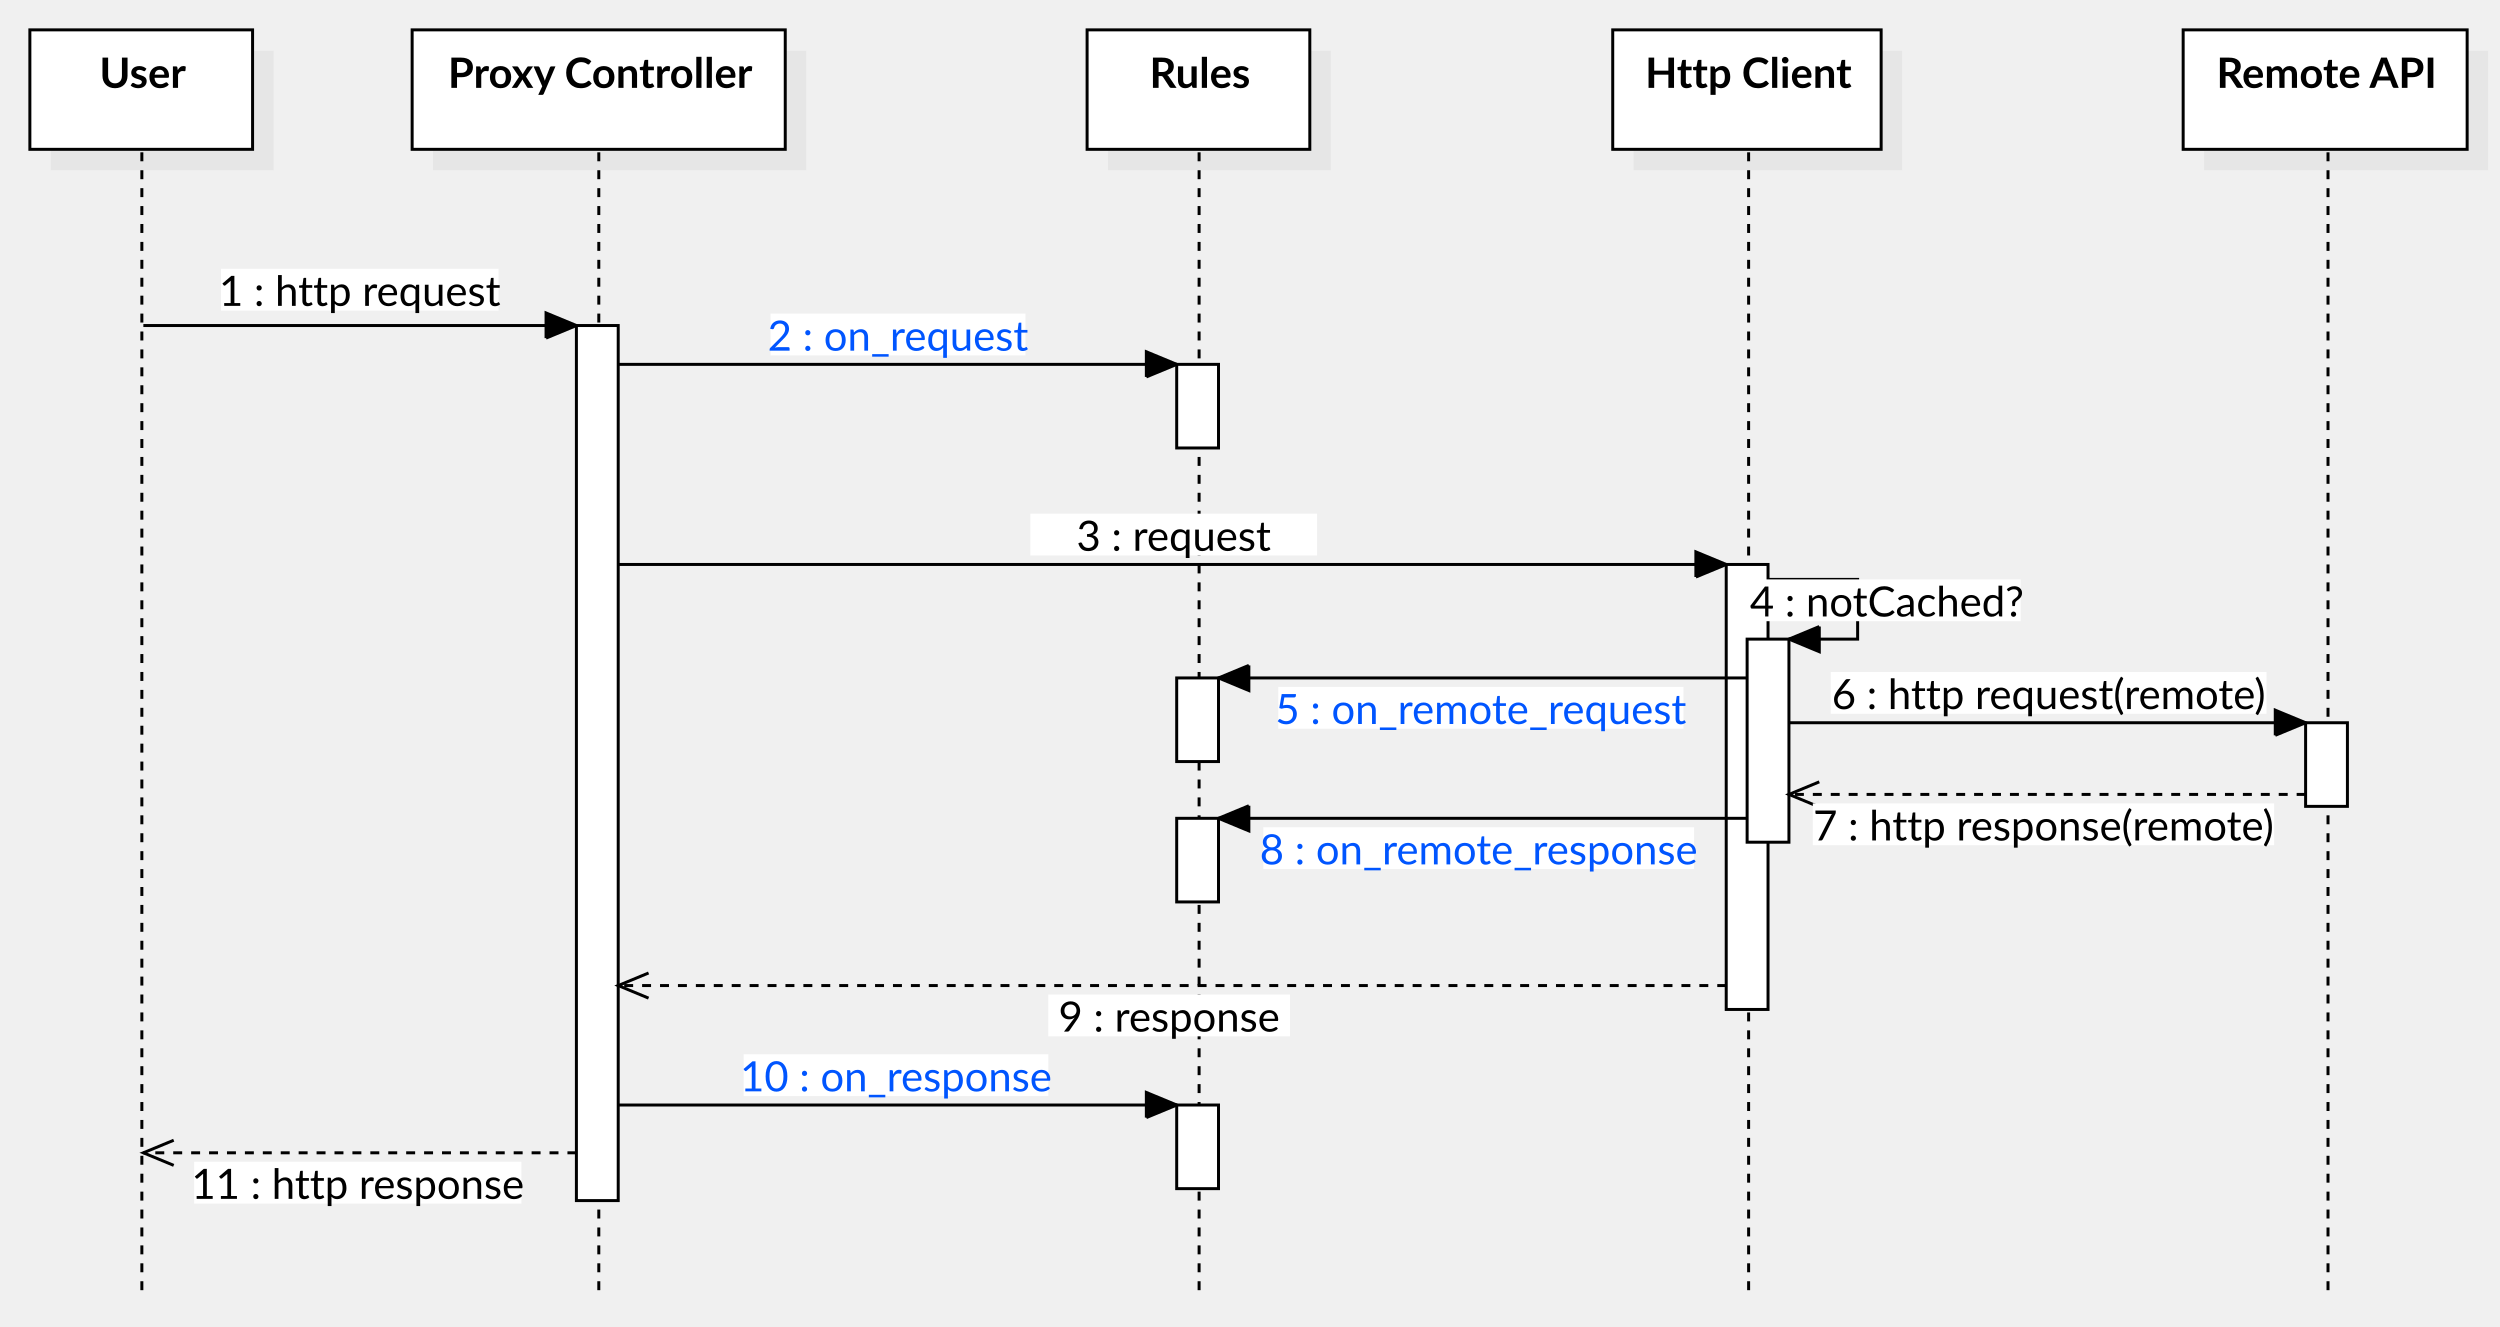
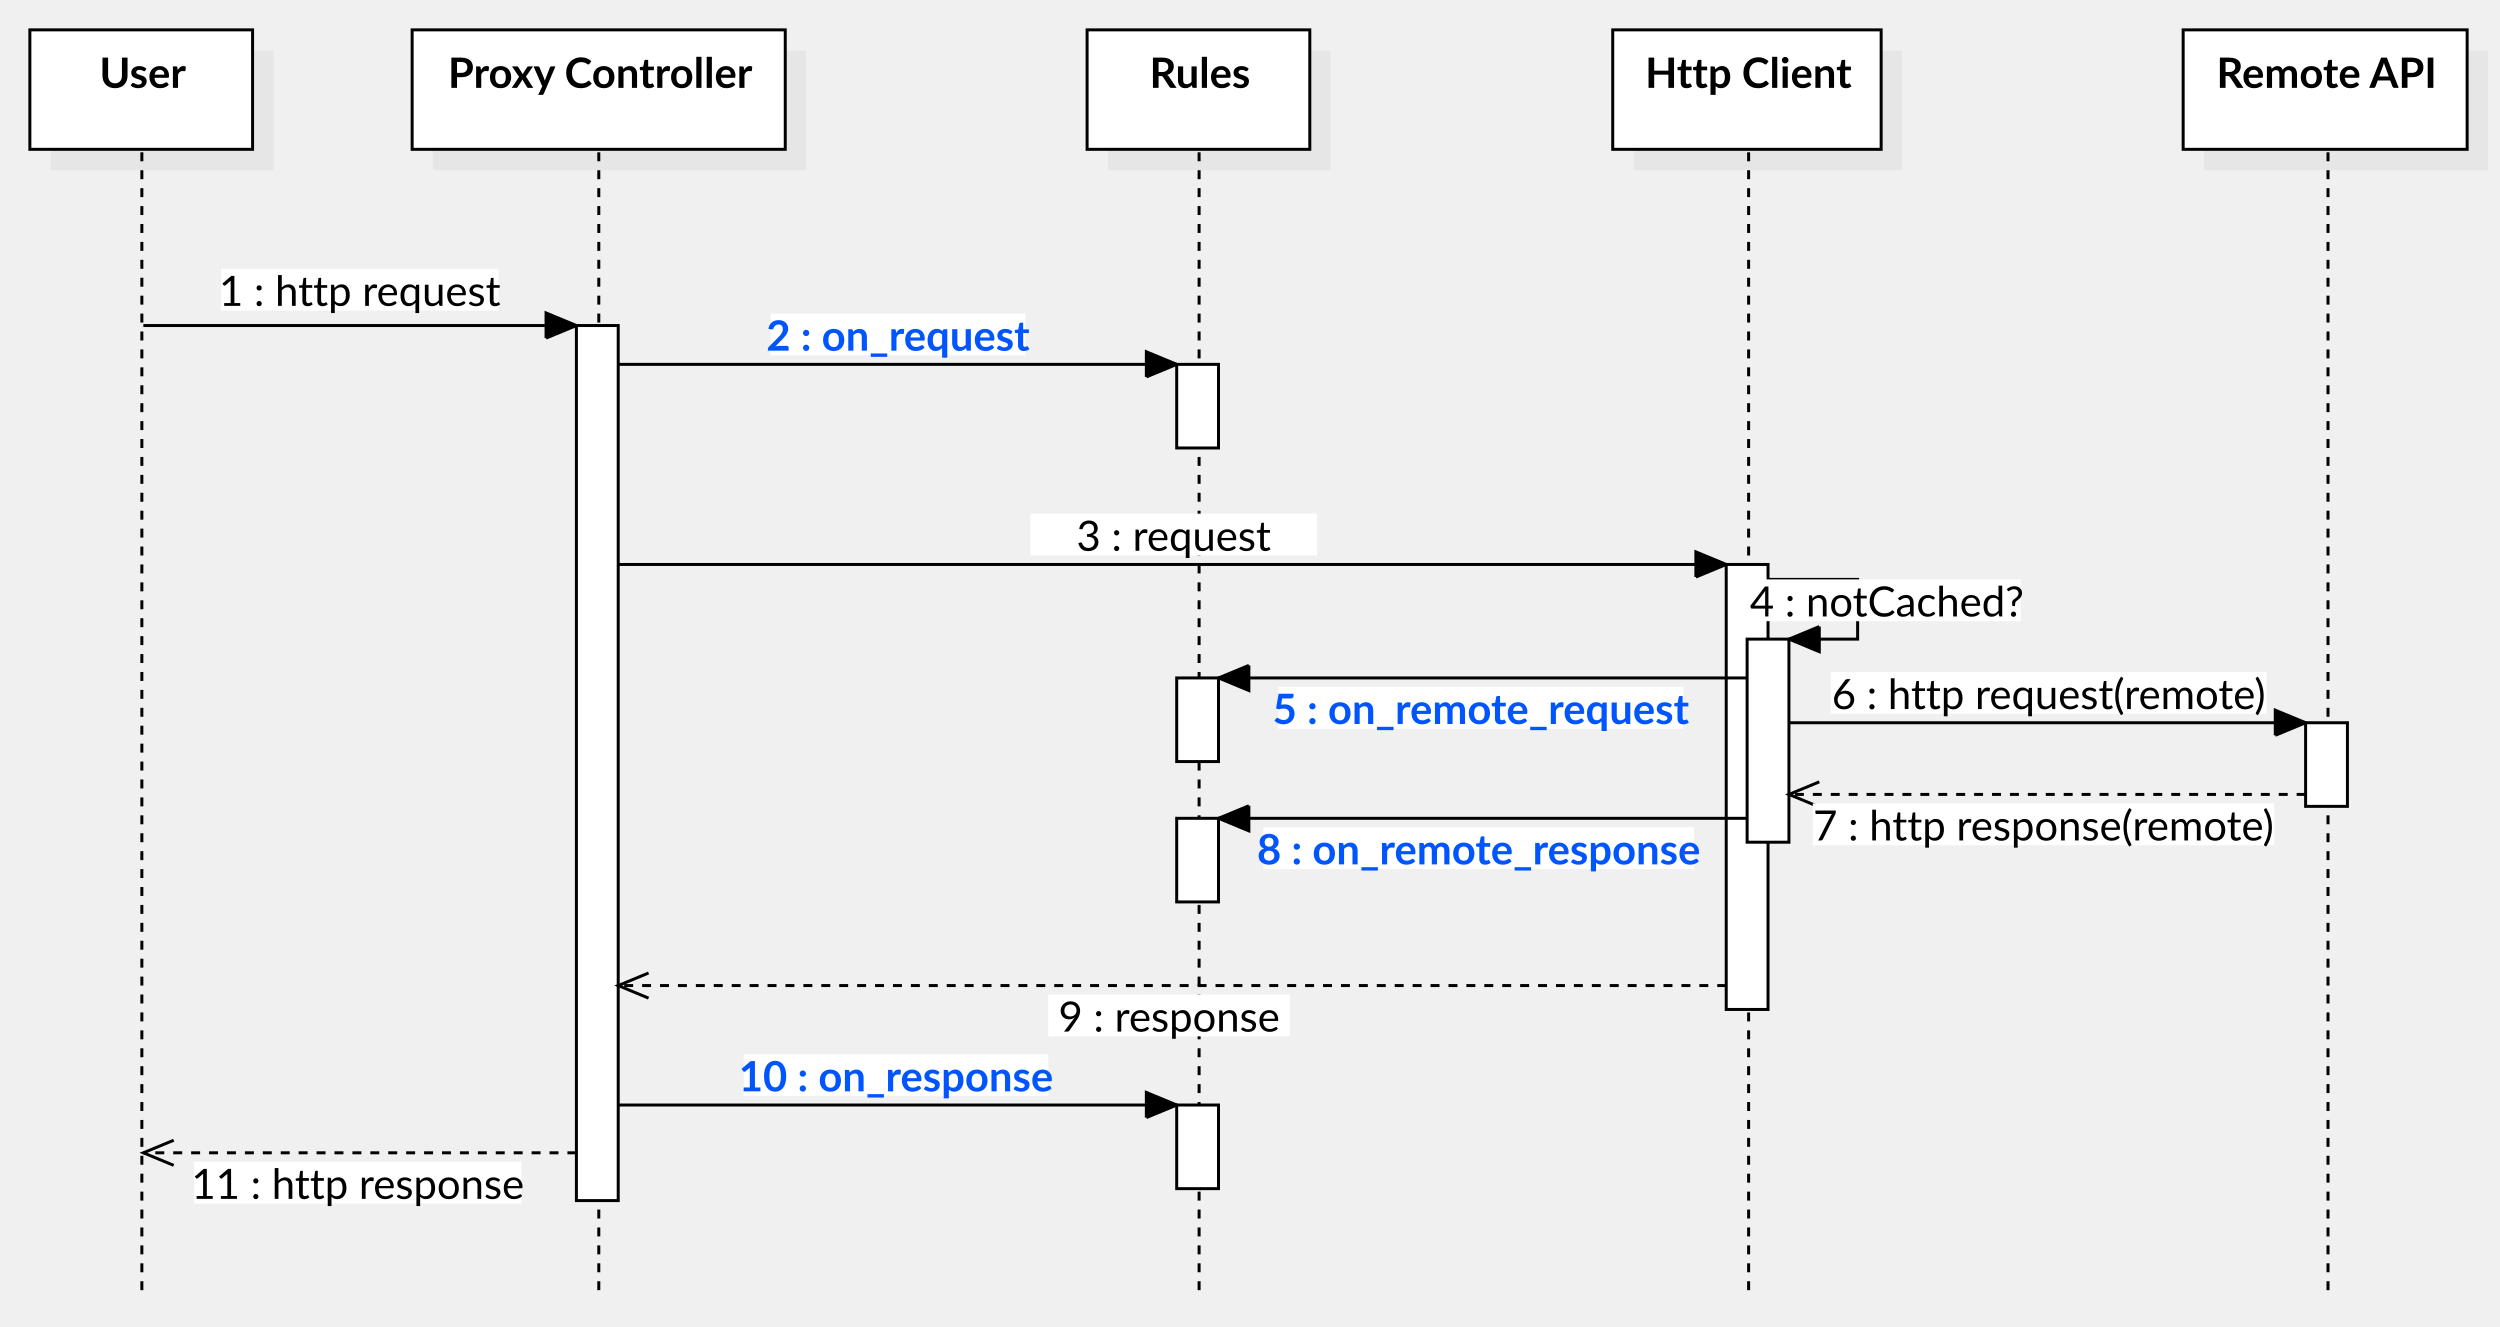
<svg xmlns="http://www.w3.org/2000/svg" version="1.1" width="837.089" height="444">
  <defs />
  <g>
    <g>
      <rect fill="#C0C0C0" stroke="none" x="87" y="47" width="74.572" height="40" transform="matrix(1 0 0 1 -70 -30)" fill-opacity="0.2" />
    </g>
    <g>
      <rect fill="#ffffff" stroke="none" x="80" y="40" width="74.572" height="40" transform="matrix(1 0 0 1 -70 -30)" />
    </g>
    <g>
      <path fill="none" stroke="#000000" paint-order="fill stroke markers" d=" M 10 10 L 84.572 10 L 84.572 50 L 10 50 L 10 10 Z Z" stroke-miterlimit="10" stroke-dasharray="" />
    </g>
    <g>
      <g>
        <path fill="none" stroke="none" />
-         <text fill="#000000" stroke="none" font-family="Lato" font-size="14px" font-style="normal" font-weight="bold" text-decoration="undefined" x="117.786" y="54" text-anchor="middle" dominant-baseline="central" transform="matrix(1 0 0 1 -70 -30)">User</text>
+         <text fill="#000000" stroke="none" font-family="Lato" font-size="14px" font-style="normal" font-weight="bold" text-decoration="undefined" x="117.786" y="54" text-anchor="middle" dominant-baseline="central" transform="matrix(1 0 0 1 -70 -30)">User
+                 </text>
      </g>
    </g>
    <g>
      <path fill="none" stroke="#000000" paint-order="fill stroke markers" d=" M 47.5 51 L 47.5 434" stroke-miterlimit="10" stroke-dasharray="3" />
    </g>
    <g>
      <rect fill="#C0C0C0" stroke="none" x="215" y="47" width="124.93" height="40" transform="matrix(1 0 0 1 -70 -30)" fill-opacity="0.2" />
    </g>
    <g>
      <rect fill="#ffffff" stroke="none" x="208" y="40" width="124.93" height="40" transform="matrix(1 0 0 1 -70 -30)" />
    </g>
    <g>
      <path fill="none" stroke="#000000" paint-order="fill stroke markers" d=" M 138 10 L 262.93 10 L 262.93 50 L 138 50 L 138 10 Z Z" stroke-miterlimit="10" stroke-dasharray="" />
    </g>
    <g>
      <g>
        <path fill="none" stroke="none" />
-         <text fill="#000000" stroke="none" font-family="Lato" font-size="14px" font-style="normal" font-weight="bold" text-decoration="undefined" x="270.965" y="54" text-anchor="middle" dominant-baseline="central" transform="matrix(1 0 0 1 -70 -30)">Proxy Controller</text>
+         <text fill="#000000" stroke="none" font-family="Lato" font-size="14px" font-style="normal" font-weight="bold" text-decoration="undefined" x="270.965" y="54" text-anchor="middle" dominant-baseline="central" transform="matrix(1 0 0 1 -70 -30)">Proxy Controller
+                 </text>
      </g>
    </g>
    <g>
      <path fill="none" stroke="#000000" paint-order="fill stroke markers" d=" M 200.5 51 L 200.5 434" stroke-miterlimit="10" stroke-dasharray="3" />
    </g>
    <g>
      <rect fill="#C0C0C0" stroke="none" x="617" y="47" width="89.874" height="40" transform="matrix(1 0 0 1 -70 -30)" fill-opacity="0.2" />
    </g>
    <g>
      <rect fill="#ffffff" stroke="none" x="610" y="40" width="89.874" height="40" transform="matrix(1 0 0 1 -70 -30)" />
    </g>
    <g>
      <path fill="none" stroke="#000000" paint-order="fill stroke markers" d=" M 540 10 L 629.874 10 L 629.874 50 L 540 50 L 540 10 Z Z" stroke-miterlimit="10" stroke-dasharray="" />
    </g>
    <g>
      <g>
        <path fill="none" stroke="none" />
-         <text fill="#000000" stroke="none" font-family="Lato" font-size="14px" font-style="normal" font-weight="bold" text-decoration="undefined" x="655.437" y="54" text-anchor="middle" dominant-baseline="central" transform="matrix(1 0 0 1 -70 -30)">Http Client</text>
+         <text fill="#000000" stroke="none" font-family="Lato" font-size="14px" font-style="normal" font-weight="bold" text-decoration="undefined" x="655.437" y="54" text-anchor="middle" dominant-baseline="central" transform="matrix(1 0 0 1 -70 -30)">Http Client
+                 </text>
      </g>
    </g>
    <g>
      <path fill="none" stroke="#000000" paint-order="fill stroke markers" d=" M 585.5 51 L 585.5 434" stroke-miterlimit="10" stroke-dasharray="3" />
    </g>
    <g>
      <rect fill="#C0C0C0" stroke="none" x="808" y="47" width="95.089" height="40" transform="matrix(1 0 0 1 -70 -30)" fill-opacity="0.2" />
    </g>
    <g>
      <rect fill="#ffffff" stroke="none" x="801" y="40" width="95.089" height="40" transform="matrix(1 0 0 1 -70 -30)" />
    </g>
    <g>
      <path fill="none" stroke="#000000" paint-order="fill stroke markers" d=" M 731 10 L 826.089 10 L 826.089 50 L 731 50 L 731 10 Z Z" stroke-miterlimit="10" stroke-dasharray="" />
    </g>
    <g>
      <g>
        <path fill="none" stroke="none" />
-         <text fill="#000000" stroke="none" font-family="Lato" font-size="14px" font-style="normal" font-weight="bold" text-decoration="undefined" x="849.044" y="54" text-anchor="middle" dominant-baseline="central" transform="matrix(1 0 0 1 -70 -30)">Remote API</text>
+         <text fill="#000000" stroke="none" font-family="Lato" font-size="14px" font-style="normal" font-weight="bold" text-decoration="undefined" x="849.044" y="54" text-anchor="middle" dominant-baseline="central" transform="matrix(1 0 0 1 -70 -30)">Remote API
+                 </text>
      </g>
    </g>
    <g>
      <path fill="none" stroke="#000000" paint-order="fill stroke markers" d=" M 779.5 51 L 779.5 434" stroke-miterlimit="10" stroke-dasharray="3" />
    </g>
    <g>
      <rect fill="#C0C0C0" stroke="none" x="441" y="47" width="74.572" height="40" transform="matrix(1 0 0 1 -70 -30)" fill-opacity="0.2" />
    </g>
    <g>
      <rect fill="#ffffff" stroke="none" x="434" y="40" width="74.572" height="40" transform="matrix(1 0 0 1 -70 -30)" />
    </g>
    <g>
      <path fill="none" stroke="#000000" paint-order="fill stroke markers" d=" M 364 10 L 438.572 10 L 438.572 50 L 364 50 L 364 10 Z Z" stroke-miterlimit="10" stroke-dasharray="" />
    </g>
    <g>
      <g>
        <path fill="none" stroke="none" />
-         <text fill="#000000" stroke="none" font-family="Lato" font-size="14px" font-style="normal" font-weight="bold" text-decoration="undefined" x="471.786" y="54" text-anchor="middle" dominant-baseline="central" transform="matrix(1 0 0 1 -70 -30)">Rules</text>
+         <text fill="#000000" stroke="none" font-family="Lato" font-size="14px" font-style="normal" font-weight="bold" text-decoration="undefined" x="471.786" y="54" text-anchor="middle" dominant-baseline="central" transform="matrix(1 0 0 1 -70 -30)">Rules
+                 </text>
      </g>
    </g>
    <g>
      <path fill="none" stroke="#000000" paint-order="fill stroke markers" d=" M 401.5 51 L 401.5 434" stroke-miterlimit="10" stroke-dasharray="3" />
    </g>
    <g>
      <path fill="none" stroke="#000000" paint-order="fill stroke markers" d=" M 48 109 L 193 109" stroke-miterlimit="10" stroke-dasharray="" />
    </g>
    <g>
      <path fill="#000000" stroke="none" paint-order="stroke fill markers" d=" M 182.837 113.21 L 193 109 L 182.837 104.79" />
    </g>
    <g>
      <path fill="none" stroke="#000000" paint-order="fill stroke markers" d=" M 182.837 113.21 L 193 109 L 182.837 104.79 L 182.837 113.21" stroke-miterlimit="10" stroke-dasharray="" />
    </g>
    <g>
      <rect fill="#ffffff" stroke="none" x="144" y="120" width="92.932" height="14" transform="matrix(1 0 0 1 -70 -30)" />
    </g>
    <g>
      <g>
        <path fill="none" stroke="none" />
-         <text fill="#000000" stroke="none" font-family="Lato" font-size="14px" font-style="normal" font-weight="normal" text-decoration="undefined" x="190.466" y="127" text-anchor="middle" dominant-baseline="central" transform="matrix(1 0 0 1 -70 -30)">1 : http request</text>
+         <text fill="#000000" stroke="none" font-family="Lato" font-size="14px" font-style="normal" font-weight="normal" text-decoration="undefined" x="190.466" y="127" text-anchor="middle" dominant-baseline="central" transform="matrix(1 0 0 1 -70 -30)">1 : http
+                     request
+                 </text>
      </g>
    </g>
    <g>
      <rect fill="#ffffff" stroke="none" x="263" y="139" width="14" height="293" transform="matrix(1 0 0 1 -70 -30)" />
    </g>
    <g>
      <path fill="none" stroke="#000000" paint-order="fill stroke markers" d=" M 193 109 L 207 109 L 207 402 L 193 402 L 193 109 Z Z" stroke-miterlimit="10" stroke-dasharray="" />
    </g>
    <g>
      <path fill="none" stroke="#000000" paint-order="fill stroke markers" d=" M 207 122 L 394 122" stroke-miterlimit="10" stroke-dasharray="" />
    </g>
    <g>
      <path fill="#000000" stroke="none" paint-order="stroke fill markers" d=" M 383.837 126.21 L 394 122 L 383.837 117.79" />
    </g>
    <g>
      <path fill="none" stroke="#000000" paint-order="fill stroke markers" d=" M 383.837 126.21 L 394 122 L 383.837 117.79 L 383.837 126.21" stroke-miterlimit="10" stroke-dasharray="" />
    </g>
    <g>
      <rect fill="#ffffff" stroke="none" x="328" y="135" width="85.358" height="14" transform="matrix(1 0 0 1 -70 -30)" />
    </g>
    <g>
      <g>
        <path fill="none" stroke="none" />
-         <text fill="#0055FF" stroke="none" font-family="Lato" font-size="14px" font-style="normal" font-weight="normal" text-decoration="undefined" x="370.679" y="142" text-anchor="middle" dominant-baseline="central" transform="matrix(1 0 0 1 -70 -30)">2 : on_request</text>
+         <a href="./on_request.html" style="text-decoration: none">
+           <text fill="#0055FF" stroke="none" font-family="Lato" font-size="14px" font-style="normal" font-weight="bolder" text-decoration="undefined" x="370.679" y="142" text-anchor="middle" dominant-baseline="central" transform="matrix(1 0 0 1 -70 -30)">2 :
+                         on_request
+                     </text>
+         </a>
      </g>
    </g>
    <g>
      <rect fill="#ffffff" stroke="none" x="464" y="152" width="14" height="28" transform="matrix(1 0 0 1 -70 -30)" />
    </g>
    <g>
      <path fill="none" stroke="#000000" paint-order="fill stroke markers" d=" M 394 122 L 408 122 L 408 150 L 394 150 L 394 122 Z Z" stroke-miterlimit="10" stroke-dasharray="" />
    </g>
    <g>
      <path fill="none" stroke="#000000" paint-order="fill stroke markers" d=" M 207 189 L 578 189" stroke-miterlimit="10" stroke-dasharray="" />
    </g>
    <g>
      <path fill="#000000" stroke="none" paint-order="stroke fill markers" d=" M 567.837 193.21 L 578 189 L 567.837 184.79" />
    </g>
    <g>
      <path fill="none" stroke="#000000" paint-order="fill stroke markers" d=" M 567.837 193.21 L 578 189 L 567.837 184.79 L 567.837 193.21" stroke-miterlimit="10" stroke-dasharray="" />
    </g>
    <g>
      <rect fill="#ffffff" stroke="none" x="415" y="202" width="95.998" height="14" transform="matrix(1 0 0 1 -70 -30)" />
    </g>
    <g>
      <g>
        <path fill="none" stroke="none" />
-         <text fill="#000000" stroke="none" font-family="Lato" font-size="14px" font-style="normal" font-weight="normal" text-decoration="undefined" x="462.999" y="209" text-anchor="middle" dominant-baseline="central" transform="matrix(1 0 0 1 -70 -30)">3 : request</text>
+         <text fill="#000000" stroke="none" font-family="Lato" font-size="14px" font-style="normal" font-weight="normal" text-decoration="undefined" x="462.999" y="209" text-anchor="middle" dominant-baseline="central" transform="matrix(1 0 0 1 -70 -30)">3 : request
+                 </text>
      </g>
    </g>
    <g>
      <rect fill="#ffffff" stroke="none" x="648" y="219" width="14" height="149" transform="matrix(1 0 0 1 -70 -30)" />
    </g>
    <g>
      <path fill="none" stroke="#000000" paint-order="fill stroke markers" d=" M 578 189 L 592 189 L 592 338 L 578 338 L 578 189 Z Z" stroke-miterlimit="10" stroke-dasharray="" />
    </g>
    <g>
      <path fill="none" stroke="#000000" paint-order="fill stroke markers" d=" M 592 194 L 622 194 L 622 214 L 599 214" stroke-miterlimit="10" stroke-dasharray="" />
    </g>
    <g>
      <path fill="#000000" stroke="none" paint-order="stroke fill markers" d=" M 609.163 209.79 L 599 214 L 609.163 218.21" />
    </g>
    <g>
      <path fill="none" stroke="#000000" paint-order="fill stroke markers" d=" M 609.163 209.79 L 599 214 L 609.163 218.21 L 609.163 209.79" stroke-miterlimit="10" stroke-dasharray="" />
    </g>
    <g>
      <rect fill="#ffffff" stroke="none" x="657" y="224" width="89.586" height="14" transform="matrix(1 0 0 1 -70 -30)" />
    </g>
    <g>
      <g>
        <path fill="none" stroke="none" />
-         <text fill="#000000" stroke="none" font-family="Lato" font-size="14px" font-style="normal" font-weight="normal" text-decoration="undefined" x="701.793" y="231" text-anchor="middle" dominant-baseline="central" transform="matrix(1 0 0 1 -70 -30)">4 : notCached?</text>
+         <text fill="#000000" stroke="none" font-family="Lato" font-size="14px" font-style="normal" font-weight="normal" text-decoration="undefined" x="701.793" y="231" text-anchor="middle" dominant-baseline="central" transform="matrix(1 0 0 1 -70 -30)">4 : notCached?
+                 </text>
      </g>
    </g>
    <g>
      <rect fill="#ffffff" stroke="none" x="655" y="244" width="14" height="68" transform="matrix(1 0 0 1 -70 -30)" />
    </g>
    <g>
      <path fill="none" stroke="#000000" paint-order="fill stroke markers" d=" M 585 214 L 599 214 L 599 282 L 585 282 L 585 214 Z Z" stroke-miterlimit="10" stroke-dasharray="" />
    </g>
    <g>
      <path fill="none" stroke="#000000" paint-order="fill stroke markers" d=" M 585 227 L 408 227" stroke-miterlimit="10" stroke-dasharray="" />
    </g>
    <g>
      <path fill="#000000" stroke="none" paint-order="stroke fill markers" d=" M 418.163 222.79 L 408 227 L 418.163 231.21" />
    </g>
    <g>
      <path fill="none" stroke="#000000" paint-order="fill stroke markers" d=" M 418.163 222.79 L 408 227 L 418.163 231.21 L 418.163 222.79" stroke-miterlimit="10" stroke-dasharray="" />
    </g>
    <g>
      <rect fill="#ffffff" stroke="none" x="498" y="260" width="135.688" height="14" transform="matrix(1 0 0 1 -70 -30)" />
    </g>
    <g>
      <g>
        <path fill="none" stroke="none" />
-         <text fill="#0055FF" stroke="none" font-family="Lato" font-size="14px" font-style="normal" font-weight="normal" text-decoration="undefined" x="565.844" y="267" text-anchor="middle" dominant-baseline="central" transform="matrix(1 0 0 1 -70 -30)">5 : on_remote_request</text>
+         <a href="./on_remote_request.html" style="text-decoration: none">
+           <text fill="#0055FF" stroke="none" font-family="Lato" font-size="14px" font-style="normal" font-weight="bolder" text-decoration="undefined" x="565.844" y="267" text-anchor="middle" dominant-baseline="central" transform="matrix(1 0 0 1 -70 -30)">5 :
+                         on_remote_request
+                     </text>
+         </a>
      </g>
    </g>
    <g>
      <rect fill="#ffffff" stroke="none" x="464" y="257" width="14" height="28" transform="matrix(1 0 0 1 -70 -30)" />
    </g>
    <g>
      <path fill="none" stroke="#000000" paint-order="fill stroke markers" d=" M 394 227 L 408 227 L 408 255 L 394 255 L 394 227 Z Z" stroke-miterlimit="10" stroke-dasharray="" />
    </g>
    <g>
      <path fill="none" stroke="#000000" paint-order="fill stroke markers" d=" M 599 242 L 772 242" stroke-miterlimit="10" stroke-dasharray="" />
    </g>
    <g>
      <path fill="#000000" stroke="none" paint-order="stroke fill markers" d=" M 761.837 246.21 L 772 242 L 761.837 237.79" />
    </g>
    <g>
      <path fill="none" stroke="#000000" paint-order="fill stroke markers" d=" M 761.837 246.21 L 772 242 L 761.837 237.79 L 761.837 246.21" stroke-miterlimit="10" stroke-dasharray="" />
    </g>
    <g>
      <rect fill="#ffffff" stroke="none" x="683" y="255" width="145.922" height="14" transform="matrix(1 0 0 1 -70 -30)" />
    </g>
    <g>
      <g>
        <path fill="none" stroke="none" />
-         <text fill="#000000" stroke="none" font-family="Lato" font-size="14px" font-style="normal" font-weight="normal" text-decoration="undefined" x="755.961" y="262" text-anchor="middle" dominant-baseline="central" transform="matrix(1 0 0 1 -70 -30)">6 : http request(remote)</text>
+         <text fill="#000000" stroke="none" font-family="Lato" font-size="14px" font-style="normal" font-weight="normal" text-decoration="undefined" x="755.961" y="262" text-anchor="middle" dominant-baseline="central" transform="matrix(1 0 0 1 -70 -30)">6 : http
+                     request(remote)
+                 </text>
      </g>
    </g>
    <g>
      <rect fill="#ffffff" stroke="none" x="842" y="272" width="14" height="28" transform="matrix(1 0 0 1 -70 -30)" />
    </g>
    <g>
      <path fill="none" stroke="#000000" paint-order="fill stroke markers" d=" M 772 242 L 786 242 L 786 270 L 772 270 L 772 242 Z Z" stroke-miterlimit="10" stroke-dasharray="" />
    </g>
    <g>
      <path fill="none" stroke="#000000" paint-order="fill stroke markers" d=" M 772 266 L 599 266" stroke-miterlimit="10" stroke-dasharray="3" />
    </g>
    <g>
      <path fill="none" stroke="#000000" paint-order="fill stroke markers" d=" M 609.163 261.79 L 599 266 L 609.163 270.21" stroke-miterlimit="10" stroke-dasharray="" />
    </g>
    <g>
      <rect fill="#ffffff" stroke="none" x="677" y="299" width="154.462" height="14" transform="matrix(1 0 0 1 -70 -30)" />
    </g>
    <g>
      <g>
        <path fill="none" stroke="none" />
-         <text fill="#000000" stroke="none" font-family="Lato" font-size="14px" font-style="normal" font-weight="normal" text-decoration="undefined" x="754.231" y="306" text-anchor="middle" dominant-baseline="central" transform="matrix(1 0 0 1 -70 -30)">7 : http response(remote)</text>
+         <text fill="#000000" stroke="none" font-family="Lato" font-size="14px" font-style="normal" font-weight="normal" text-decoration="undefined" x="754.231" y="306" text-anchor="middle" dominant-baseline="central" transform="matrix(1 0 0 1 -70 -30)">7 : http response(remote)
+                 </text>
      </g>
    </g>
    <g>
      <path fill="none" stroke="#000000" paint-order="fill stroke markers" d=" M 585 274 L 408 274" stroke-miterlimit="10" stroke-dasharray="" />
    </g>
    <g>
      <path fill="#000000" stroke="none" paint-order="stroke fill markers" d=" M 418.163 269.79 L 408 274 L 418.163 278.21" />
    </g>
    <g>
      <path fill="none" stroke="#000000" paint-order="fill stroke markers" d=" M 418.163 269.79 L 408 274 L 418.163 278.21 L 418.163 269.79" stroke-miterlimit="10" stroke-dasharray="" />
    </g>
    <g>
      <rect fill="#ffffff" stroke="none" x="493" y="307" width="144.228" height="14" transform="matrix(1 0 0 1 -70 -30)" />
    </g>
    <g>
      <g>
        <path fill="none" stroke="none" />
-         <text fill="#0055FF" stroke="none" font-family="Lato" font-size="14px" font-style="normal" font-weight="normal" text-decoration="undefined" x="565.114" y="314" text-anchor="middle" dominant-baseline="central" transform="matrix(1 0 0 1 -70 -30)">8 : on_remote_response</text>
+         <a href="./on_remote_response.html" style="text-decoration: none">
+           <text fill="#0055FF" stroke="none" font-family="Lato" font-size="14px" font-style="normal" font-weight="bolder" text-decoration="undefined" x="565.114" y="314" text-anchor="middle" dominant-baseline="central" transform="matrix(1 0 0 1 -70 -30)">8 :
+                         on_remote_response
+                     </text>
+         </a>
      </g>
    </g>
    <g>
      <rect fill="#ffffff" stroke="none" x="464" y="304" width="14" height="28" transform="matrix(1 0 0 1 -70 -30)" />
    </g>
    <g>
      <path fill="none" stroke="#000000" paint-order="fill stroke markers" d=" M 394 274 L 408 274 L 408 302 L 394 302 L 394 274 Z Z" stroke-miterlimit="10" stroke-dasharray="" />
    </g>
    <g>
      <path fill="none" stroke="#000000" paint-order="fill stroke markers" d=" M 578 330 L 207 330" stroke-miterlimit="10" stroke-dasharray="3" />
    </g>
    <g>
      <path fill="none" stroke="#000000" paint-order="fill stroke markers" d=" M 217.163 325.79 L 207 330 L 217.163 334.21" stroke-miterlimit="10" stroke-dasharray="" />
    </g>
    <g>
      <rect fill="#ffffff" stroke="none" x="421" y="363" width="80.934" height="14" transform="matrix(1 0 0 1 -70 -30)" />
    </g>
    <g>
      <g>
        <path fill="none" stroke="none" />
-         <text fill="#000000" stroke="none" font-family="Lato" font-size="14px" font-style="normal" font-weight="normal" text-decoration="undefined" x="461.467" y="370" text-anchor="middle" dominant-baseline="central" transform="matrix(1 0 0 1 -70 -30)">9 : response</text>
+         <text fill="#000000" stroke="none" font-family="Lato" font-size="14px" font-style="normal" font-weight="normal" text-decoration="undefined" x="461.467" y="370" text-anchor="middle" dominant-baseline="central" transform="matrix(1 0 0 1 -70 -30)">9 : response
+                 </text>
      </g>
    </g>
    <g>
      <path fill="none" stroke="#000000" paint-order="fill stroke markers" d=" M 207 370 L 394 370" stroke-miterlimit="10" stroke-dasharray="" />
    </g>
    <g>
      <path fill="#000000" stroke="none" paint-order="stroke fill markers" d=" M 383.837 374.21 L 394 370 L 383.837 365.79" />
    </g>
    <g>
      <path fill="none" stroke="#000000" paint-order="fill stroke markers" d=" M 383.837 374.21 L 394 370 L 383.837 365.79 L 383.837 374.21" stroke-miterlimit="10" stroke-dasharray="" />
    </g>
    <g>
      <rect fill="#ffffff" stroke="none" x="319" y="383" width="102.018" height="14" transform="matrix(1 0 0 1 -70 -30)" />
    </g>
    <g>
      <g>
        <path fill="none" stroke="none" />
-         <text fill="#0055FF" stroke="none" font-family="Lato" font-size="14px" font-style="normal" font-weight="normal" text-decoration="undefined" x="370.009" y="390" text-anchor="middle" dominant-baseline="central" transform="matrix(1 0 0 1 -70 -30)">10 : on_response</text>
+         <a href="./on_response.html" style="text-decoration: none">
+           <text fill="#0055FF" stroke="none" font-family="Lato" font-size="14px" font-style="normal" font-weight="bolder" text-decoration="undefined" x="370.009" y="390" text-anchor="middle" dominant-baseline="central" transform="matrix(1 0 0 1 -70 -30)">10 :
+                         on_response
+                     </text>
+         </a>
      </g>
    </g>
    <g>
      <rect fill="#ffffff" stroke="none" x="464" y="400" width="14" height="28" transform="matrix(1 0 0 1 -70 -30)" />
    </g>
    <g>
      <path fill="none" stroke="#000000" paint-order="fill stroke markers" d=" M 394 370 L 408 370 L 408 398 L 394 398 L 394 370 Z Z" stroke-miterlimit="10" stroke-dasharray="" />
    </g>
    <g>
      <path fill="none" stroke="#000000" paint-order="fill stroke markers" d=" M 193 386 L 48 386" stroke-miterlimit="10" stroke-dasharray="3" />
    </g>
    <g>
      <path fill="none" stroke="#000000" paint-order="fill stroke markers" d=" M 58.163 381.79 L 48 386 L 58.163 390.21" stroke-miterlimit="10" stroke-dasharray="" />
    </g>
    <g>
      <rect fill="#ffffff" stroke="none" x="135" y="419" width="109.592" height="14" transform="matrix(1 0 0 1 -70 -30)" />
    </g>
    <g>
      <g>
        <path fill="none" stroke="none" />
-         <text fill="#000000" stroke="none" font-family="Lato" font-size="14px" font-style="normal" font-weight="normal" text-decoration="undefined" x="189.796" y="426" text-anchor="middle" dominant-baseline="central" transform="matrix(1 0 0 1 -70 -30)">11 : http response</text>
+         <text fill="#000000" stroke="none" font-family="Lato" font-size="14px" font-style="normal" font-weight="normal" text-decoration="undefined" x="189.796" y="426" text-anchor="middle" dominant-baseline="central" transform="matrix(1 0 0 1 -70 -30)">11 : http
+                     response
+                 </text>
      </g>
    </g>
  </g>
</svg>
